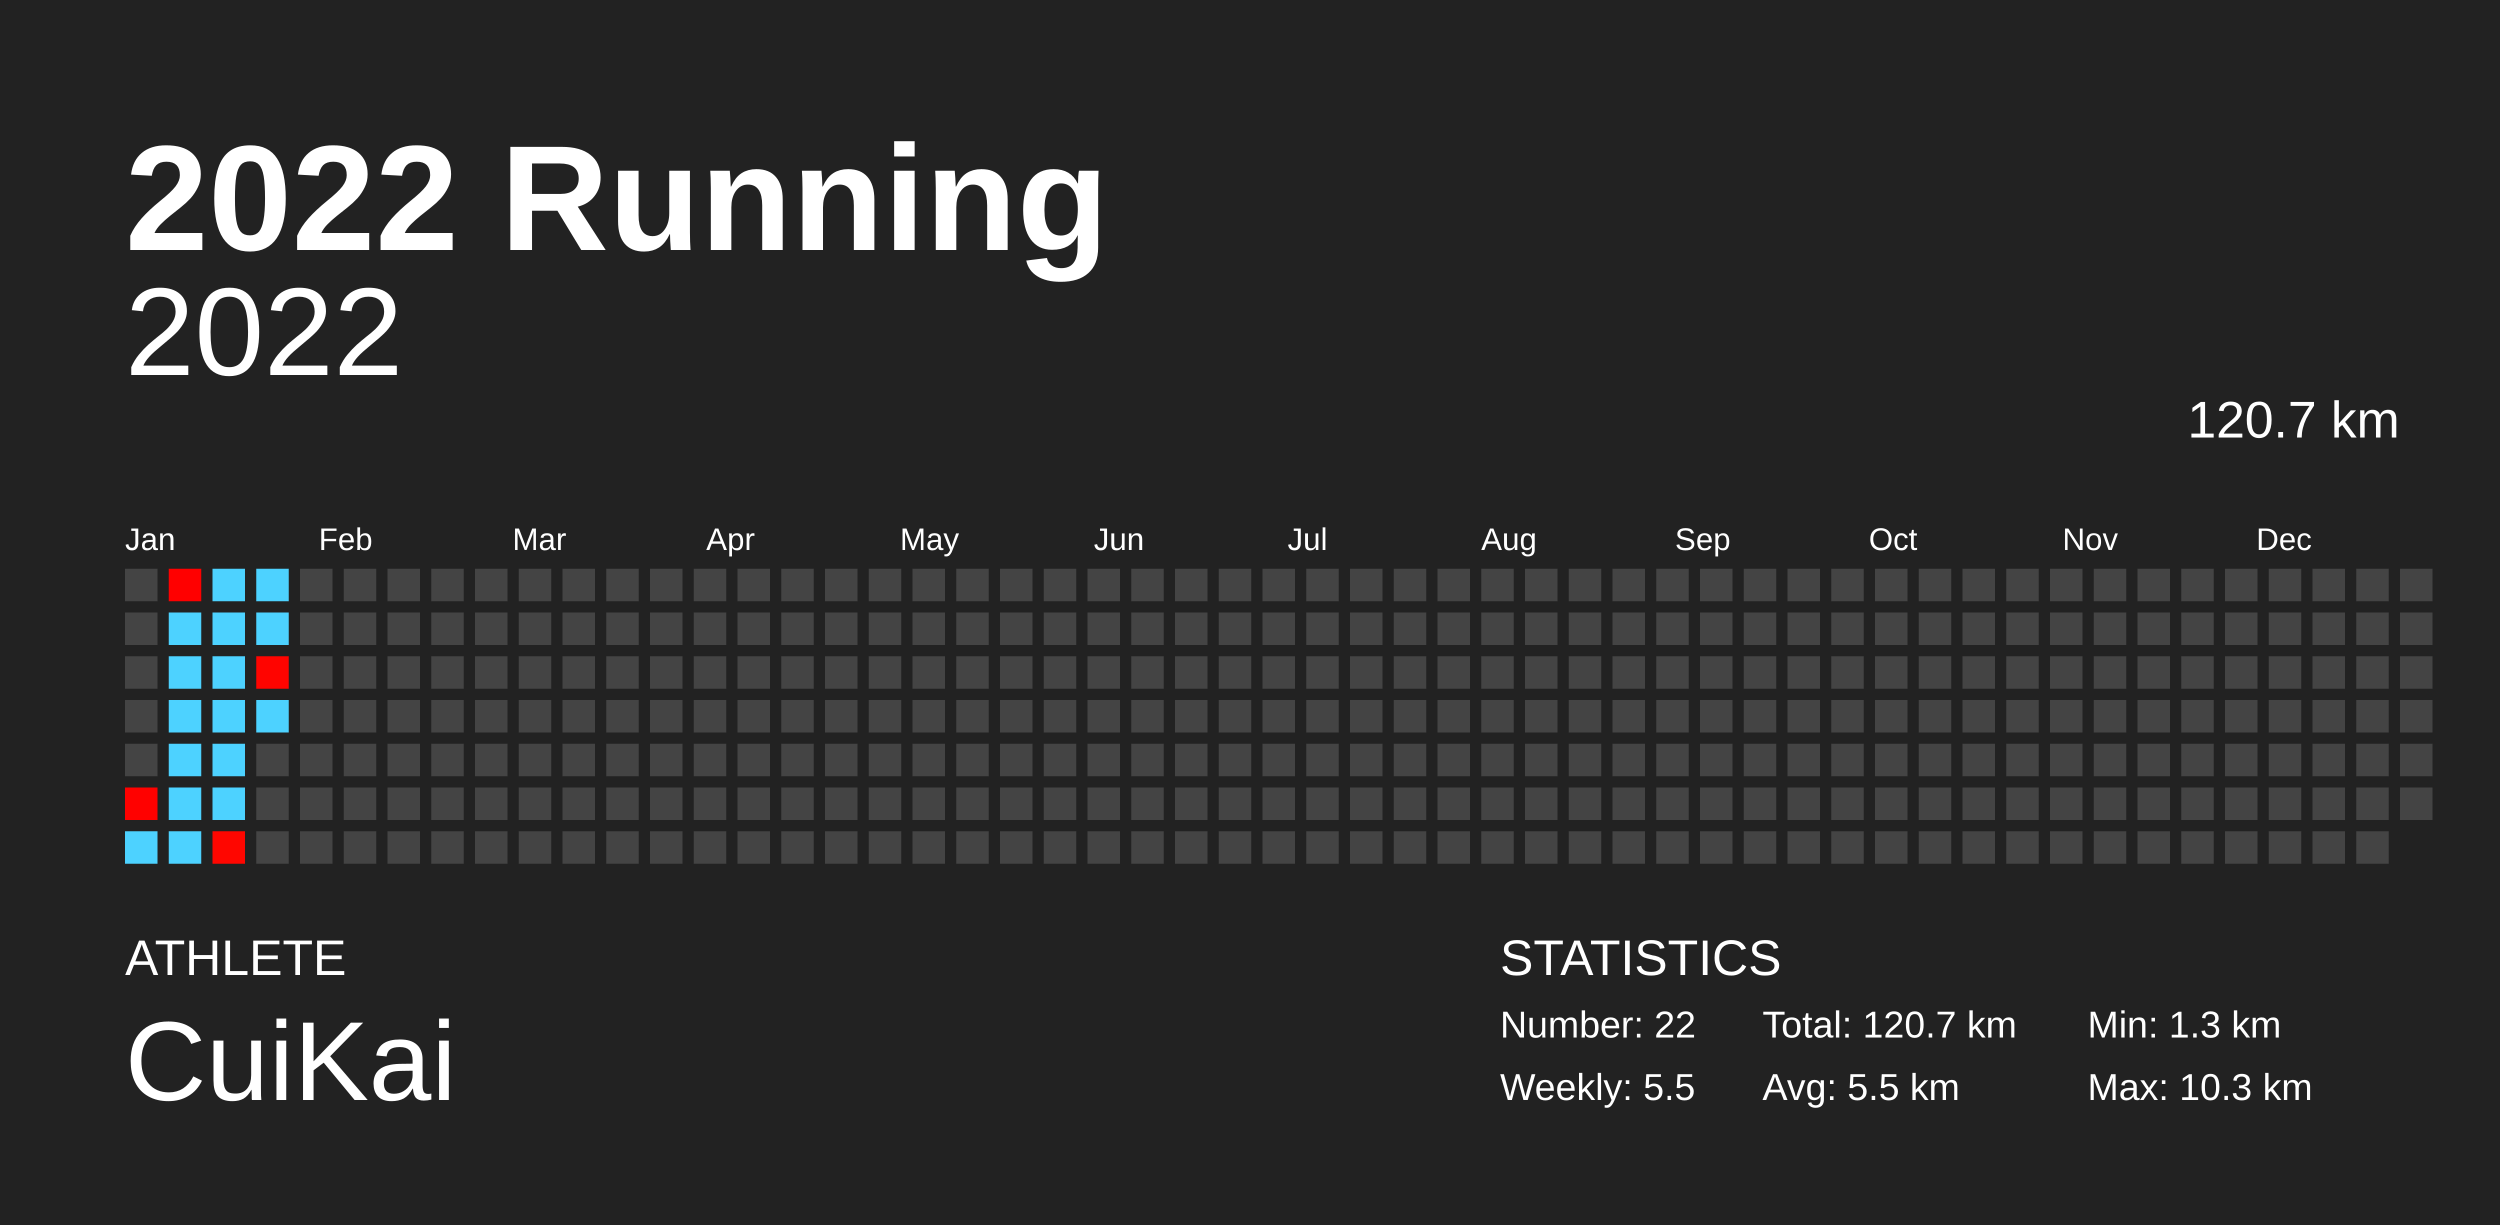
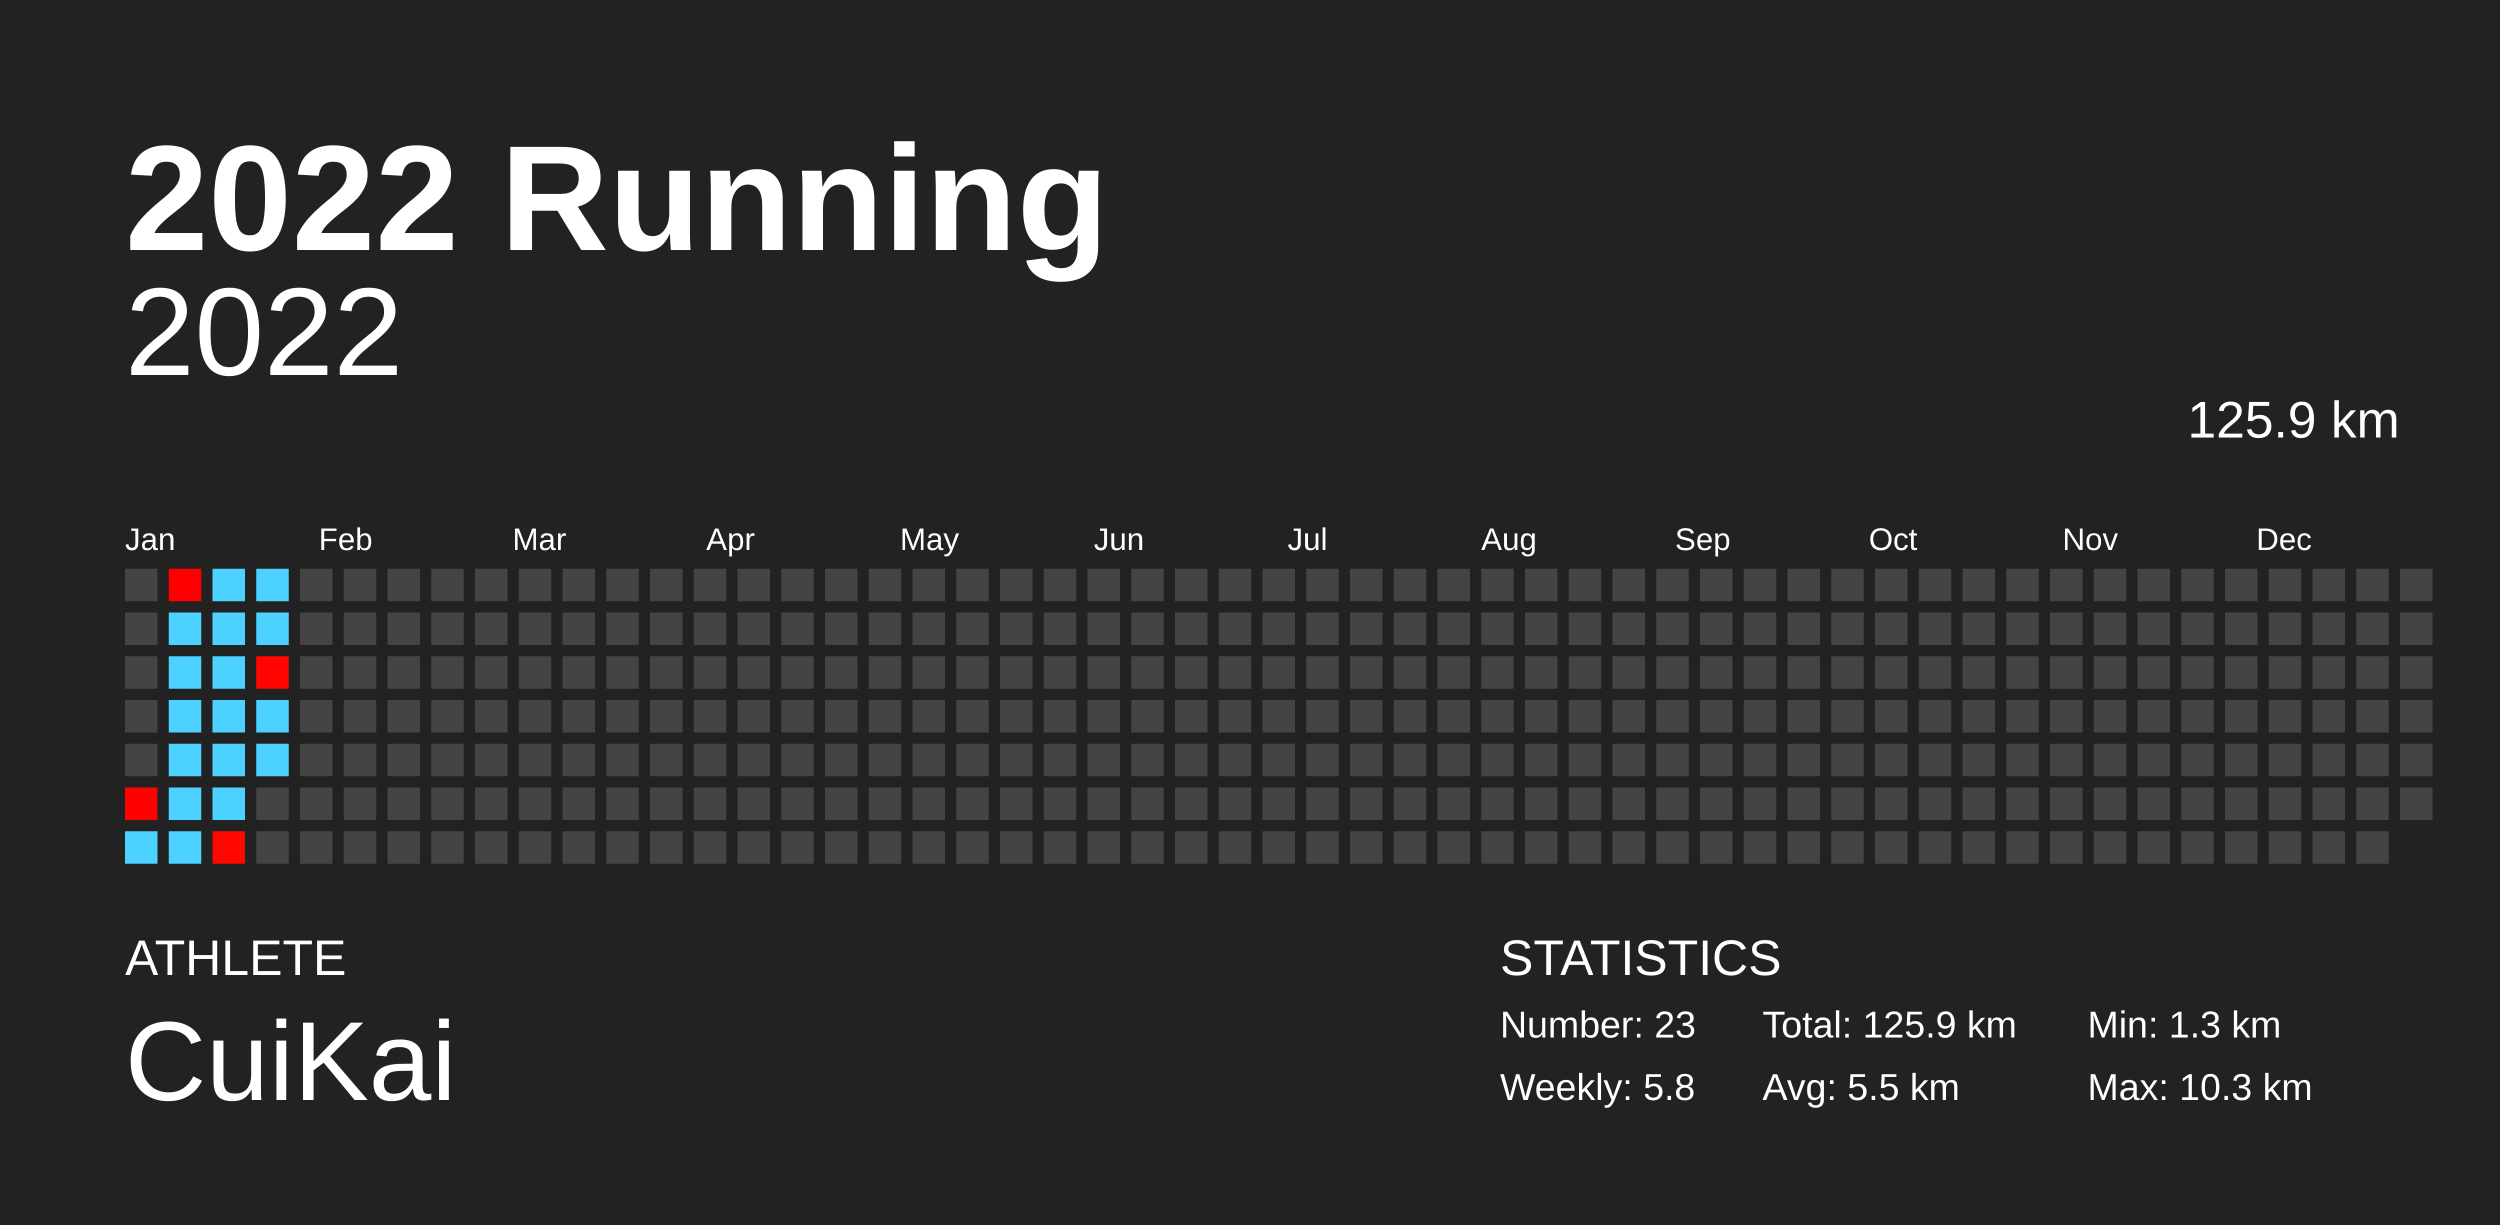
<svg xmlns="http://www.w3.org/2000/svg" baseProfile="full" height="98mm" version="1.1" viewBox="0,0,200,98" width="200mm">
  <defs />
  <rect fill="#222222" height="98" width="200" x="0" y="0" />
  <text fill="#FFFFFF" style="font-size:12px; font-family:Arial; font-weight:bold;" x="10" y="20">2022 Running</text>
  <text fill="#FFFFFF" style="font-size:4px; font-family:Arial" x="10" y="78">ATHLETE</text>
  <text fill="#FFFFFF" style="font-size:9px; font-family:Arial" x="10" y="88">CuiKai</text>
  <text fill="#FFFFFF" style="font-size:4px; font-family:Arial" x="120" y="78">STATISTICS</text>
-   <text fill="#FFFFFF" style="font-size:3px; font-family:Arial" x="120" y="83">Number: 22</text>
-   <text fill="#FFFFFF" style="font-size:3px; font-family:Arial" x="120" y="88">Weekly: 5.5</text>
-   <text fill="#FFFFFF" style="font-size:3px; font-family:Arial" x="141" y="83">Total: 120.7 km</text>
+   <text fill="#FFFFFF" style="font-size:3px; font-family:Arial" x="120" y="83">Number: 23</text>
+   <text fill="#FFFFFF" style="font-size:3px; font-family:Arial" x="120" y="88">Weekly: 5.8</text>
+   <text fill="#FFFFFF" style="font-size:3px; font-family:Arial" x="141" y="83">Total: 125.9 km</text>
  <text fill="#FFFFFF" style="font-size:3px; font-family:Arial" x="141" y="88">Avg: 5.5 km</text>
  <text fill="#FFFFFF" style="font-size:3px; font-family:Arial" x="167" y="83">Min: 1.3 km</text>
  <text fill="#FFFFFF" style="font-size:3px; font-family:Arial" x="167" y="88">Max: 10.3 km</text>
  <text alignment-baseline="hanging" fill="#FFFFFF" style="font-size:10.0px; font-family:Arial;" x="10" y="30">2022</text>
-   <text alignment-baseline="hanging" fill="#FFFFFF" style="font-size:4.125px; font-family:Arial;" x="175" y="35">120.7 km</text>
+   <text alignment-baseline="hanging" fill="#FFFFFF" style="font-size:4.125px; font-family:Arial;" x="175" y="35">125.9 km</text>
  <text fill="#FFFFFF" style="font-size:2.5px; font-family:Arial" x="10.0" y="44">Jan</text>
  <text fill="#FFFFFF" style="font-size:2.5px; font-family:Arial" x="25.5" y="44">Feb</text>
  <text fill="#FFFFFF" style="font-size:2.5px; font-family:Arial" x="41.0" y="44">Mar</text>
  <text fill="#FFFFFF" style="font-size:2.5px; font-family:Arial" x="56.5" y="44">Apr</text>
  <text fill="#FFFFFF" style="font-size:2.5px; font-family:Arial" x="72.0" y="44">May</text>
  <text fill="#FFFFFF" style="font-size:2.5px; font-family:Arial" x="87.5" y="44">Jun</text>
  <text fill="#FFFFFF" style="font-size:2.5px; font-family:Arial" x="103.0" y="44">Jul</text>
  <text fill="#FFFFFF" style="font-size:2.5px; font-family:Arial" x="118.5" y="44">Aug</text>
  <text fill="#FFFFFF" style="font-size:2.5px; font-family:Arial" x="134.0" y="44">Sep</text>
  <text fill="#FFFFFF" style="font-size:2.5px; font-family:Arial" x="149.5" y="44">Oct</text>
  <text fill="#FFFFFF" style="font-size:2.5px; font-family:Arial" x="165.0" y="44">Nov</text>
  <text fill="#FFFFFF" style="font-size:2.5px; font-family:Arial" x="180.5" y="44">Dec</text>
  <rect fill="#444444" height="2.6" width="2.6" x="10.0" y="45.5" />
  <rect fill="#444444" height="2.6" width="2.6" x="10.0" y="49.0" />
  <rect fill="#444444" height="2.6" width="2.6" x="10.0" y="52.5" />
  <rect fill="#444444" height="2.6" width="2.6" x="10.0" y="56.0" />
  <rect fill="#444444" height="2.6" width="2.6" x="10.0" y="59.5" />
  <rect fill="#ff0100" height="2.6" width="2.6" x="10.0" y="63.0" />
  <rect fill="#4dd2ff" height="2.6" width="2.6" x="10.0" y="66.5" />
  <rect fill="#ff0000" height="2.6" width="2.6" x="13.5" y="45.5" />
  <rect fill="#4dd2ff" height="2.6" width="2.6" x="13.5" y="49.0" />
  <rect fill="#4dd2ff" height="2.6" width="2.6" x="13.5" y="52.5" />
  <rect fill="#4dd2ff" height="2.6" width="2.6" x="13.5" y="56.0" />
  <rect fill="#4dd2ff" height="2.6" width="2.6" x="13.5" y="59.5" />
  <rect fill="#4dd2ff" height="2.6" width="2.6" x="13.5" y="63.0" />
  <rect fill="#4dd2ff" height="2.6" width="2.6" x="13.5" y="66.5" />
  <rect fill="#4dd2ff" height="2.6" width="2.6" x="17.0" y="45.5" />
  <rect fill="#4dd2ff" height="2.6" width="2.6" x="17.0" y="49.0" />
  <rect fill="#4dd2ff" height="2.6" width="2.6" x="17.0" y="52.5" />
  <rect fill="#4dd2ff" height="2.6" width="2.6" x="17.0" y="56.0" />
  <rect fill="#4dd2ff" height="2.6" width="2.6" x="17.0" y="59.5" />
  <rect fill="#4dd2ff" height="2.6" width="2.6" x="17.0" y="63.0" />
  <rect fill="#ff0600" height="2.6" width="2.6" x="17.0" y="66.5" />
  <rect fill="#4dd2ff" height="2.6" width="2.6" x="20.5" y="45.5" />
  <rect fill="#4dd2ff" height="2.6" width="2.6" x="20.5" y="49.0" />
  <rect fill="#ff0400" height="2.6" width="2.6" x="20.5" y="52.5" />
  <rect fill="#4dd2ff" height="2.6" width="2.6" x="20.5" y="56.0" />
-   <rect fill="#444444" height="2.6" width="2.6" x="20.5" y="59.5" />
+   <rect fill="#4dd2ff" height="2.6" width="2.6" x="20.5" y="59.5" />
  <rect fill="#444444" height="2.6" width="2.6" x="20.5" y="63.0" />
  <rect fill="#444444" height="2.6" width="2.6" x="20.5" y="66.5" />
  <rect fill="#444444" height="2.6" width="2.6" x="24.0" y="45.5" />
  <rect fill="#444444" height="2.6" width="2.6" x="24.0" y="49.0" />
  <rect fill="#444444" height="2.6" width="2.6" x="24.0" y="52.5" />
  <rect fill="#444444" height="2.6" width="2.6" x="24.0" y="56.0" />
  <rect fill="#444444" height="2.6" width="2.6" x="24.0" y="59.5" />
  <rect fill="#444444" height="2.6" width="2.6" x="24.0" y="63.0" />
  <rect fill="#444444" height="2.6" width="2.6" x="24.0" y="66.5" />
  <rect fill="#444444" height="2.6" width="2.6" x="27.5" y="45.5" />
  <rect fill="#444444" height="2.6" width="2.6" x="27.5" y="49.0" />
  <rect fill="#444444" height="2.6" width="2.6" x="27.5" y="52.5" />
  <rect fill="#444444" height="2.6" width="2.6" x="27.5" y="56.0" />
  <rect fill="#444444" height="2.6" width="2.6" x="27.5" y="59.5" />
  <rect fill="#444444" height="2.6" width="2.6" x="27.5" y="63.0" />
  <rect fill="#444444" height="2.6" width="2.6" x="27.5" y="66.5" />
  <rect fill="#444444" height="2.6" width="2.6" x="31.0" y="45.5" />
  <rect fill="#444444" height="2.6" width="2.6" x="31.0" y="49.0" />
  <rect fill="#444444" height="2.6" width="2.6" x="31.0" y="52.5" />
  <rect fill="#444444" height="2.6" width="2.6" x="31.0" y="56.0" />
  <rect fill="#444444" height="2.6" width="2.6" x="31.0" y="59.5" />
  <rect fill="#444444" height="2.6" width="2.6" x="31.0" y="63.0" />
  <rect fill="#444444" height="2.6" width="2.6" x="31.0" y="66.5" />
  <rect fill="#444444" height="2.6" width="2.6" x="34.5" y="45.5" />
  <rect fill="#444444" height="2.6" width="2.6" x="34.5" y="49.0" />
  <rect fill="#444444" height="2.6" width="2.6" x="34.5" y="52.5" />
  <rect fill="#444444" height="2.6" width="2.6" x="34.5" y="56.0" />
  <rect fill="#444444" height="2.6" width="2.6" x="34.5" y="59.5" />
  <rect fill="#444444" height="2.6" width="2.6" x="34.5" y="63.0" />
  <rect fill="#444444" height="2.6" width="2.6" x="34.5" y="66.5" />
  <rect fill="#444444" height="2.6" width="2.6" x="38.0" y="45.5" />
  <rect fill="#444444" height="2.6" width="2.6" x="38.0" y="49.0" />
  <rect fill="#444444" height="2.6" width="2.6" x="38.0" y="52.5" />
  <rect fill="#444444" height="2.6" width="2.6" x="38.0" y="56.0" />
  <rect fill="#444444" height="2.6" width="2.6" x="38.0" y="59.5" />
  <rect fill="#444444" height="2.6" width="2.6" x="38.0" y="63.0" />
  <rect fill="#444444" height="2.6" width="2.6" x="38.0" y="66.5" />
  <rect fill="#444444" height="2.6" width="2.6" x="41.5" y="45.5" />
  <rect fill="#444444" height="2.6" width="2.6" x="41.5" y="49.0" />
  <rect fill="#444444" height="2.6" width="2.6" x="41.5" y="52.5" />
  <rect fill="#444444" height="2.6" width="2.6" x="41.5" y="56.0" />
  <rect fill="#444444" height="2.6" width="2.6" x="41.5" y="59.5" />
  <rect fill="#444444" height="2.6" width="2.6" x="41.5" y="63.0" />
  <rect fill="#444444" height="2.6" width="2.6" x="41.5" y="66.5" />
  <rect fill="#444444" height="2.6" width="2.6" x="45.0" y="45.5" />
  <rect fill="#444444" height="2.6" width="2.6" x="45.0" y="49.0" />
  <rect fill="#444444" height="2.6" width="2.6" x="45.0" y="52.5" />
  <rect fill="#444444" height="2.6" width="2.6" x="45.0" y="56.0" />
  <rect fill="#444444" height="2.6" width="2.6" x="45.0" y="59.5" />
  <rect fill="#444444" height="2.6" width="2.6" x="45.0" y="63.0" />
  <rect fill="#444444" height="2.6" width="2.6" x="45.0" y="66.5" />
  <rect fill="#444444" height="2.6" width="2.6" x="48.5" y="45.5" />
  <rect fill="#444444" height="2.6" width="2.6" x="48.5" y="49.0" />
  <rect fill="#444444" height="2.6" width="2.6" x="48.5" y="52.5" />
  <rect fill="#444444" height="2.6" width="2.6" x="48.5" y="56.0" />
  <rect fill="#444444" height="2.6" width="2.6" x="48.5" y="59.5" />
  <rect fill="#444444" height="2.6" width="2.6" x="48.5" y="63.0" />
  <rect fill="#444444" height="2.6" width="2.6" x="48.5" y="66.5" />
  <rect fill="#444444" height="2.6" width="2.6" x="52.0" y="45.5" />
  <rect fill="#444444" height="2.6" width="2.6" x="52.0" y="49.0" />
  <rect fill="#444444" height="2.6" width="2.6" x="52.0" y="52.5" />
  <rect fill="#444444" height="2.6" width="2.6" x="52.0" y="56.0" />
  <rect fill="#444444" height="2.6" width="2.6" x="52.0" y="59.5" />
  <rect fill="#444444" height="2.6" width="2.6" x="52.0" y="63.0" />
  <rect fill="#444444" height="2.6" width="2.6" x="52.0" y="66.5" />
  <rect fill="#444444" height="2.6" width="2.6" x="55.5" y="45.5" />
  <rect fill="#444444" height="2.6" width="2.6" x="55.5" y="49.0" />
  <rect fill="#444444" height="2.6" width="2.6" x="55.5" y="52.5" />
  <rect fill="#444444" height="2.6" width="2.6" x="55.5" y="56.0" />
  <rect fill="#444444" height="2.6" width="2.6" x="55.5" y="59.5" />
  <rect fill="#444444" height="2.6" width="2.6" x="55.5" y="63.0" />
  <rect fill="#444444" height="2.6" width="2.6" x="55.5" y="66.5" />
  <rect fill="#444444" height="2.6" width="2.6" x="59.0" y="45.5" />
  <rect fill="#444444" height="2.6" width="2.6" x="59.0" y="49.0" />
  <rect fill="#444444" height="2.6" width="2.6" x="59.0" y="52.5" />
  <rect fill="#444444" height="2.6" width="2.6" x="59.0" y="56.0" />
  <rect fill="#444444" height="2.6" width="2.6" x="59.0" y="59.5" />
  <rect fill="#444444" height="2.6" width="2.6" x="59.0" y="63.0" />
  <rect fill="#444444" height="2.6" width="2.6" x="59.0" y="66.5" />
  <rect fill="#444444" height="2.6" width="2.6" x="62.5" y="45.5" />
  <rect fill="#444444" height="2.6" width="2.6" x="62.5" y="49.0" />
  <rect fill="#444444" height="2.6" width="2.6" x="62.5" y="52.5" />
  <rect fill="#444444" height="2.6" width="2.6" x="62.5" y="56.0" />
  <rect fill="#444444" height="2.6" width="2.6" x="62.5" y="59.5" />
  <rect fill="#444444" height="2.6" width="2.6" x="62.5" y="63.0" />
  <rect fill="#444444" height="2.6" width="2.6" x="62.5" y="66.5" />
  <rect fill="#444444" height="2.6" width="2.6" x="66.0" y="45.5" />
  <rect fill="#444444" height="2.6" width="2.6" x="66.0" y="49.0" />
  <rect fill="#444444" height="2.6" width="2.6" x="66.0" y="52.5" />
  <rect fill="#444444" height="2.6" width="2.6" x="66.0" y="56.0" />
  <rect fill="#444444" height="2.6" width="2.6" x="66.0" y="59.5" />
  <rect fill="#444444" height="2.6" width="2.6" x="66.0" y="63.0" />
  <rect fill="#444444" height="2.6" width="2.6" x="66.0" y="66.5" />
  <rect fill="#444444" height="2.6" width="2.6" x="69.5" y="45.5" />
  <rect fill="#444444" height="2.6" width="2.6" x="69.5" y="49.0" />
  <rect fill="#444444" height="2.6" width="2.6" x="69.5" y="52.5" />
  <rect fill="#444444" height="2.6" width="2.6" x="69.5" y="56.0" />
  <rect fill="#444444" height="2.6" width="2.6" x="69.5" y="59.5" />
  <rect fill="#444444" height="2.6" width="2.6" x="69.5" y="63.0" />
  <rect fill="#444444" height="2.6" width="2.6" x="69.5" y="66.5" />
  <rect fill="#444444" height="2.6" width="2.6" x="73.0" y="45.5" />
  <rect fill="#444444" height="2.6" width="2.6" x="73.0" y="49.0" />
  <rect fill="#444444" height="2.6" width="2.6" x="73.0" y="52.5" />
  <rect fill="#444444" height="2.6" width="2.6" x="73.0" y="56.0" />
  <rect fill="#444444" height="2.6" width="2.6" x="73.0" y="59.5" />
  <rect fill="#444444" height="2.6" width="2.6" x="73.0" y="63.0" />
  <rect fill="#444444" height="2.6" width="2.6" x="73.0" y="66.5" />
  <rect fill="#444444" height="2.6" width="2.6" x="76.5" y="45.5" />
  <rect fill="#444444" height="2.6" width="2.6" x="76.5" y="49.0" />
  <rect fill="#444444" height="2.6" width="2.6" x="76.5" y="52.5" />
  <rect fill="#444444" height="2.6" width="2.6" x="76.5" y="56.0" />
  <rect fill="#444444" height="2.6" width="2.6" x="76.5" y="59.5" />
  <rect fill="#444444" height="2.6" width="2.6" x="76.5" y="63.0" />
  <rect fill="#444444" height="2.6" width="2.6" x="76.5" y="66.5" />
  <rect fill="#444444" height="2.6" width="2.6" x="80.0" y="45.5" />
  <rect fill="#444444" height="2.6" width="2.6" x="80.0" y="49.0" />
  <rect fill="#444444" height="2.6" width="2.6" x="80.0" y="52.5" />
  <rect fill="#444444" height="2.6" width="2.6" x="80.0" y="56.0" />
  <rect fill="#444444" height="2.6" width="2.6" x="80.0" y="59.5" />
  <rect fill="#444444" height="2.6" width="2.6" x="80.0" y="63.0" />
  <rect fill="#444444" height="2.6" width="2.6" x="80.0" y="66.5" />
  <rect fill="#444444" height="2.6" width="2.6" x="83.5" y="45.5" />
  <rect fill="#444444" height="2.6" width="2.6" x="83.5" y="49.0" />
  <rect fill="#444444" height="2.6" width="2.6" x="83.5" y="52.5" />
  <rect fill="#444444" height="2.6" width="2.6" x="83.5" y="56.0" />
  <rect fill="#444444" height="2.6" width="2.6" x="83.5" y="59.5" />
  <rect fill="#444444" height="2.6" width="2.6" x="83.5" y="63.0" />
  <rect fill="#444444" height="2.6" width="2.6" x="83.5" y="66.5" />
  <rect fill="#444444" height="2.6" width="2.6" x="87.0" y="45.5" />
  <rect fill="#444444" height="2.6" width="2.6" x="87.0" y="49.0" />
  <rect fill="#444444" height="2.6" width="2.6" x="87.0" y="52.5" />
  <rect fill="#444444" height="2.6" width="2.6" x="87.0" y="56.0" />
  <rect fill="#444444" height="2.6" width="2.6" x="87.0" y="59.5" />
  <rect fill="#444444" height="2.6" width="2.6" x="87.0" y="63.0" />
  <rect fill="#444444" height="2.6" width="2.6" x="87.0" y="66.5" />
  <rect fill="#444444" height="2.6" width="2.6" x="90.5" y="45.5" />
  <rect fill="#444444" height="2.6" width="2.6" x="90.5" y="49.0" />
  <rect fill="#444444" height="2.6" width="2.6" x="90.5" y="52.5" />
  <rect fill="#444444" height="2.6" width="2.6" x="90.5" y="56.0" />
  <rect fill="#444444" height="2.6" width="2.6" x="90.5" y="59.5" />
  <rect fill="#444444" height="2.6" width="2.6" x="90.5" y="63.0" />
  <rect fill="#444444" height="2.6" width="2.6" x="90.5" y="66.5" />
  <rect fill="#444444" height="2.6" width="2.6" x="94.0" y="45.5" />
  <rect fill="#444444" height="2.6" width="2.6" x="94.0" y="49.0" />
  <rect fill="#444444" height="2.6" width="2.6" x="94.0" y="52.5" />
  <rect fill="#444444" height="2.6" width="2.6" x="94.0" y="56.0" />
  <rect fill="#444444" height="2.6" width="2.6" x="94.0" y="59.5" />
  <rect fill="#444444" height="2.6" width="2.6" x="94.0" y="63.0" />
  <rect fill="#444444" height="2.6" width="2.6" x="94.0" y="66.5" />
  <rect fill="#444444" height="2.6" width="2.6" x="97.5" y="45.5" />
  <rect fill="#444444" height="2.6" width="2.6" x="97.5" y="49.0" />
  <rect fill="#444444" height="2.6" width="2.6" x="97.5" y="52.5" />
  <rect fill="#444444" height="2.6" width="2.6" x="97.5" y="56.0" />
  <rect fill="#444444" height="2.6" width="2.6" x="97.5" y="59.5" />
  <rect fill="#444444" height="2.6" width="2.6" x="97.5" y="63.0" />
  <rect fill="#444444" height="2.6" width="2.6" x="97.5" y="66.5" />
  <rect fill="#444444" height="2.6" width="2.6" x="101.0" y="45.5" />
  <rect fill="#444444" height="2.6" width="2.6" x="101.0" y="49.0" />
  <rect fill="#444444" height="2.6" width="2.6" x="101.0" y="52.5" />
  <rect fill="#444444" height="2.6" width="2.6" x="101.0" y="56.0" />
  <rect fill="#444444" height="2.6" width="2.6" x="101.0" y="59.5" />
  <rect fill="#444444" height="2.6" width="2.6" x="101.0" y="63.0" />
  <rect fill="#444444" height="2.6" width="2.6" x="101.0" y="66.5" />
  <rect fill="#444444" height="2.6" width="2.6" x="104.5" y="45.5" />
  <rect fill="#444444" height="2.6" width="2.6" x="104.5" y="49.0" />
  <rect fill="#444444" height="2.6" width="2.6" x="104.5" y="52.5" />
  <rect fill="#444444" height="2.6" width="2.6" x="104.5" y="56.0" />
  <rect fill="#444444" height="2.6" width="2.6" x="104.5" y="59.5" />
  <rect fill="#444444" height="2.6" width="2.6" x="104.5" y="63.0" />
  <rect fill="#444444" height="2.6" width="2.6" x="104.5" y="66.5" />
  <rect fill="#444444" height="2.6" width="2.6" x="108.0" y="45.5" />
  <rect fill="#444444" height="2.6" width="2.6" x="108.0" y="49.0" />
  <rect fill="#444444" height="2.6" width="2.6" x="108.0" y="52.5" />
  <rect fill="#444444" height="2.6" width="2.6" x="108.0" y="56.0" />
  <rect fill="#444444" height="2.6" width="2.6" x="108.0" y="59.5" />
  <rect fill="#444444" height="2.6" width="2.6" x="108.0" y="63.0" />
  <rect fill="#444444" height="2.6" width="2.6" x="108.0" y="66.5" />
  <rect fill="#444444" height="2.6" width="2.6" x="111.5" y="45.5" />
  <rect fill="#444444" height="2.6" width="2.6" x="111.5" y="49.0" />
  <rect fill="#444444" height="2.6" width="2.6" x="111.5" y="52.5" />
  <rect fill="#444444" height="2.6" width="2.6" x="111.5" y="56.0" />
  <rect fill="#444444" height="2.6" width="2.6" x="111.5" y="59.5" />
  <rect fill="#444444" height="2.6" width="2.6" x="111.5" y="63.0" />
  <rect fill="#444444" height="2.6" width="2.6" x="111.5" y="66.5" />
  <rect fill="#444444" height="2.6" width="2.6" x="115.0" y="45.5" />
  <rect fill="#444444" height="2.6" width="2.6" x="115.0" y="49.0" />
  <rect fill="#444444" height="2.6" width="2.6" x="115.0" y="52.5" />
  <rect fill="#444444" height="2.6" width="2.6" x="115.0" y="56.0" />
  <rect fill="#444444" height="2.6" width="2.6" x="115.0" y="59.5" />
  <rect fill="#444444" height="2.6" width="2.6" x="115.0" y="63.0" />
  <rect fill="#444444" height="2.6" width="2.6" x="115.0" y="66.5" />
  <rect fill="#444444" height="2.6" width="2.6" x="118.5" y="45.5" />
  <rect fill="#444444" height="2.6" width="2.6" x="118.5" y="49.0" />
  <rect fill="#444444" height="2.6" width="2.6" x="118.5" y="52.5" />
  <rect fill="#444444" height="2.6" width="2.6" x="118.5" y="56.0" />
  <rect fill="#444444" height="2.6" width="2.6" x="118.5" y="59.5" />
  <rect fill="#444444" height="2.6" width="2.6" x="118.5" y="63.0" />
  <rect fill="#444444" height="2.6" width="2.6" x="118.5" y="66.5" />
  <rect fill="#444444" height="2.6" width="2.6" x="122.0" y="45.5" />
  <rect fill="#444444" height="2.6" width="2.6" x="122.0" y="49.0" />
  <rect fill="#444444" height="2.6" width="2.6" x="122.0" y="52.5" />
  <rect fill="#444444" height="2.6" width="2.6" x="122.0" y="56.0" />
  <rect fill="#444444" height="2.6" width="2.6" x="122.0" y="59.5" />
  <rect fill="#444444" height="2.6" width="2.6" x="122.0" y="63.0" />
  <rect fill="#444444" height="2.6" width="2.6" x="122.0" y="66.5" />
  <rect fill="#444444" height="2.6" width="2.6" x="125.5" y="45.5" />
  <rect fill="#444444" height="2.6" width="2.6" x="125.5" y="49.0" />
  <rect fill="#444444" height="2.6" width="2.6" x="125.5" y="52.5" />
  <rect fill="#444444" height="2.6" width="2.6" x="125.5" y="56.0" />
  <rect fill="#444444" height="2.6" width="2.6" x="125.5" y="59.5" />
  <rect fill="#444444" height="2.6" width="2.6" x="125.5" y="63.0" />
  <rect fill="#444444" height="2.6" width="2.6" x="125.5" y="66.5" />
  <rect fill="#444444" height="2.6" width="2.6" x="129.0" y="45.5" />
  <rect fill="#444444" height="2.6" width="2.6" x="129.0" y="49.0" />
  <rect fill="#444444" height="2.6" width="2.6" x="129.0" y="52.5" />
  <rect fill="#444444" height="2.6" width="2.6" x="129.0" y="56.0" />
  <rect fill="#444444" height="2.6" width="2.6" x="129.0" y="59.5" />
  <rect fill="#444444" height="2.6" width="2.6" x="129.0" y="63.0" />
  <rect fill="#444444" height="2.6" width="2.6" x="129.0" y="66.5" />
  <rect fill="#444444" height="2.6" width="2.6" x="132.5" y="45.5" />
  <rect fill="#444444" height="2.6" width="2.6" x="132.5" y="49.0" />
  <rect fill="#444444" height="2.6" width="2.6" x="132.5" y="52.5" />
  <rect fill="#444444" height="2.6" width="2.6" x="132.5" y="56.0" />
  <rect fill="#444444" height="2.6" width="2.6" x="132.5" y="59.5" />
  <rect fill="#444444" height="2.6" width="2.6" x="132.5" y="63.0" />
  <rect fill="#444444" height="2.6" width="2.6" x="132.5" y="66.5" />
  <rect fill="#444444" height="2.6" width="2.6" x="136.0" y="45.5" />
  <rect fill="#444444" height="2.6" width="2.6" x="136.0" y="49.0" />
  <rect fill="#444444" height="2.6" width="2.6" x="136.0" y="52.5" />
  <rect fill="#444444" height="2.6" width="2.6" x="136.0" y="56.0" />
  <rect fill="#444444" height="2.6" width="2.6" x="136.0" y="59.5" />
  <rect fill="#444444" height="2.6" width="2.6" x="136.0" y="63.0" />
  <rect fill="#444444" height="2.6" width="2.6" x="136.0" y="66.5" />
  <rect fill="#444444" height="2.6" width="2.6" x="139.5" y="45.5" />
  <rect fill="#444444" height="2.6" width="2.6" x="139.5" y="49.0" />
  <rect fill="#444444" height="2.6" width="2.6" x="139.5" y="52.5" />
  <rect fill="#444444" height="2.6" width="2.6" x="139.5" y="56.0" />
  <rect fill="#444444" height="2.6" width="2.6" x="139.5" y="59.5" />
  <rect fill="#444444" height="2.6" width="2.6" x="139.5" y="63.0" />
  <rect fill="#444444" height="2.6" width="2.6" x="139.5" y="66.5" />
  <rect fill="#444444" height="2.6" width="2.6" x="143.0" y="45.5" />
  <rect fill="#444444" height="2.6" width="2.6" x="143.0" y="49.0" />
  <rect fill="#444444" height="2.6" width="2.6" x="143.0" y="52.5" />
  <rect fill="#444444" height="2.6" width="2.6" x="143.0" y="56.0" />
  <rect fill="#444444" height="2.6" width="2.6" x="143.0" y="59.5" />
  <rect fill="#444444" height="2.6" width="2.6" x="143.0" y="63.0" />
  <rect fill="#444444" height="2.6" width="2.6" x="143.0" y="66.5" />
  <rect fill="#444444" height="2.6" width="2.6" x="146.5" y="45.5" />
  <rect fill="#444444" height="2.6" width="2.6" x="146.5" y="49.0" />
  <rect fill="#444444" height="2.6" width="2.6" x="146.5" y="52.5" />
  <rect fill="#444444" height="2.6" width="2.6" x="146.5" y="56.0" />
  <rect fill="#444444" height="2.6" width="2.6" x="146.5" y="59.5" />
  <rect fill="#444444" height="2.6" width="2.6" x="146.5" y="63.0" />
  <rect fill="#444444" height="2.6" width="2.6" x="146.5" y="66.5" />
  <rect fill="#444444" height="2.6" width="2.6" x="150.0" y="45.5" />
  <rect fill="#444444" height="2.6" width="2.6" x="150.0" y="49.0" />
  <rect fill="#444444" height="2.6" width="2.6" x="150.0" y="52.5" />
  <rect fill="#444444" height="2.6" width="2.6" x="150.0" y="56.0" />
  <rect fill="#444444" height="2.6" width="2.6" x="150.0" y="59.5" />
  <rect fill="#444444" height="2.6" width="2.6" x="150.0" y="63.0" />
  <rect fill="#444444" height="2.6" width="2.6" x="150.0" y="66.5" />
  <rect fill="#444444" height="2.6" width="2.6" x="153.5" y="45.5" />
  <rect fill="#444444" height="2.6" width="2.6" x="153.5" y="49.0" />
  <rect fill="#444444" height="2.6" width="2.6" x="153.5" y="52.5" />
  <rect fill="#444444" height="2.6" width="2.6" x="153.5" y="56.0" />
  <rect fill="#444444" height="2.6" width="2.6" x="153.5" y="59.5" />
  <rect fill="#444444" height="2.6" width="2.6" x="153.5" y="63.0" />
  <rect fill="#444444" height="2.6" width="2.6" x="153.5" y="66.5" />
  <rect fill="#444444" height="2.6" width="2.6" x="157.0" y="45.5" />
  <rect fill="#444444" height="2.6" width="2.6" x="157.0" y="49.0" />
  <rect fill="#444444" height="2.6" width="2.6" x="157.0" y="52.5" />
  <rect fill="#444444" height="2.6" width="2.6" x="157.0" y="56.0" />
  <rect fill="#444444" height="2.6" width="2.6" x="157.0" y="59.5" />
  <rect fill="#444444" height="2.6" width="2.6" x="157.0" y="63.0" />
  <rect fill="#444444" height="2.6" width="2.6" x="157.0" y="66.5" />
  <rect fill="#444444" height="2.6" width="2.6" x="160.5" y="45.5" />
  <rect fill="#444444" height="2.6" width="2.6" x="160.5" y="49.0" />
  <rect fill="#444444" height="2.6" width="2.6" x="160.5" y="52.5" />
  <rect fill="#444444" height="2.6" width="2.6" x="160.5" y="56.0" />
  <rect fill="#444444" height="2.6" width="2.6" x="160.5" y="59.5" />
  <rect fill="#444444" height="2.6" width="2.6" x="160.5" y="63.0" />
  <rect fill="#444444" height="2.6" width="2.6" x="160.5" y="66.5" />
  <rect fill="#444444" height="2.6" width="2.6" x="164.0" y="45.5" />
  <rect fill="#444444" height="2.6" width="2.6" x="164.0" y="49.0" />
  <rect fill="#444444" height="2.6" width="2.6" x="164.0" y="52.5" />
  <rect fill="#444444" height="2.6" width="2.6" x="164.0" y="56.0" />
  <rect fill="#444444" height="2.6" width="2.6" x="164.0" y="59.5" />
  <rect fill="#444444" height="2.6" width="2.6" x="164.0" y="63.0" />
  <rect fill="#444444" height="2.6" width="2.6" x="164.0" y="66.5" />
  <rect fill="#444444" height="2.6" width="2.6" x="167.5" y="45.5" />
  <rect fill="#444444" height="2.6" width="2.6" x="167.5" y="49.0" />
  <rect fill="#444444" height="2.6" width="2.6" x="167.5" y="52.5" />
  <rect fill="#444444" height="2.6" width="2.6" x="167.5" y="56.0" />
  <rect fill="#444444" height="2.6" width="2.6" x="167.5" y="59.5" />
  <rect fill="#444444" height="2.6" width="2.6" x="167.5" y="63.0" />
  <rect fill="#444444" height="2.6" width="2.6" x="167.5" y="66.5" />
  <rect fill="#444444" height="2.6" width="2.6" x="171.0" y="45.5" />
  <rect fill="#444444" height="2.6" width="2.6" x="171.0" y="49.0" />
  <rect fill="#444444" height="2.6" width="2.6" x="171.0" y="52.5" />
  <rect fill="#444444" height="2.6" width="2.6" x="171.0" y="56.0" />
  <rect fill="#444444" height="2.6" width="2.6" x="171.0" y="59.5" />
  <rect fill="#444444" height="2.6" width="2.6" x="171.0" y="63.0" />
  <rect fill="#444444" height="2.6" width="2.6" x="171.0" y="66.5" />
  <rect fill="#444444" height="2.6" width="2.6" x="174.5" y="45.5" />
  <rect fill="#444444" height="2.6" width="2.6" x="174.5" y="49.0" />
  <rect fill="#444444" height="2.6" width="2.6" x="174.5" y="52.5" />
  <rect fill="#444444" height="2.6" width="2.6" x="174.5" y="56.0" />
  <rect fill="#444444" height="2.6" width="2.6" x="174.5" y="59.5" />
  <rect fill="#444444" height="2.6" width="2.6" x="174.5" y="63.0" />
  <rect fill="#444444" height="2.6" width="2.6" x="174.5" y="66.5" />
  <rect fill="#444444" height="2.6" width="2.6" x="178.0" y="45.5" />
  <rect fill="#444444" height="2.6" width="2.6" x="178.0" y="49.0" />
  <rect fill="#444444" height="2.6" width="2.6" x="178.0" y="52.5" />
  <rect fill="#444444" height="2.6" width="2.6" x="178.0" y="56.0" />
  <rect fill="#444444" height="2.6" width="2.6" x="178.0" y="59.5" />
  <rect fill="#444444" height="2.6" width="2.6" x="178.0" y="63.0" />
  <rect fill="#444444" height="2.6" width="2.6" x="178.0" y="66.5" />
  <rect fill="#444444" height="2.6" width="2.6" x="181.5" y="45.5" />
  <rect fill="#444444" height="2.6" width="2.6" x="181.5" y="49.0" />
  <rect fill="#444444" height="2.6" width="2.6" x="181.5" y="52.5" />
  <rect fill="#444444" height="2.6" width="2.6" x="181.5" y="56.0" />
  <rect fill="#444444" height="2.6" width="2.6" x="181.5" y="59.5" />
  <rect fill="#444444" height="2.6" width="2.6" x="181.5" y="63.0" />
  <rect fill="#444444" height="2.6" width="2.6" x="181.5" y="66.5" />
  <rect fill="#444444" height="2.6" width="2.6" x="185.0" y="45.5" />
  <rect fill="#444444" height="2.6" width="2.6" x="185.0" y="49.0" />
  <rect fill="#444444" height="2.6" width="2.6" x="185.0" y="52.5" />
  <rect fill="#444444" height="2.6" width="2.6" x="185.0" y="56.0" />
  <rect fill="#444444" height="2.6" width="2.6" x="185.0" y="59.5" />
  <rect fill="#444444" height="2.6" width="2.6" x="185.0" y="63.0" />
  <rect fill="#444444" height="2.6" width="2.6" x="185.0" y="66.5" />
  <rect fill="#444444" height="2.6" width="2.6" x="188.5" y="45.5" />
  <rect fill="#444444" height="2.6" width="2.6" x="188.5" y="49.0" />
  <rect fill="#444444" height="2.6" width="2.6" x="188.5" y="52.5" />
  <rect fill="#444444" height="2.6" width="2.6" x="188.5" y="56.0" />
  <rect fill="#444444" height="2.6" width="2.6" x="188.5" y="59.5" />
  <rect fill="#444444" height="2.6" width="2.6" x="188.5" y="63.0" />
  <rect fill="#444444" height="2.6" width="2.6" x="188.5" y="66.5" />
  <rect fill="#444444" height="2.6" width="2.6" x="192.0" y="45.5" />
  <rect fill="#444444" height="2.6" width="2.6" x="192.0" y="49.0" />
  <rect fill="#444444" height="2.6" width="2.6" x="192.0" y="52.5" />
  <rect fill="#444444" height="2.6" width="2.6" x="192.0" y="56.0" />
  <rect fill="#444444" height="2.6" width="2.6" x="192.0" y="59.5" />
  <rect fill="#444444" height="2.6" width="2.6" x="192.0" y="63.0" />
</svg>
